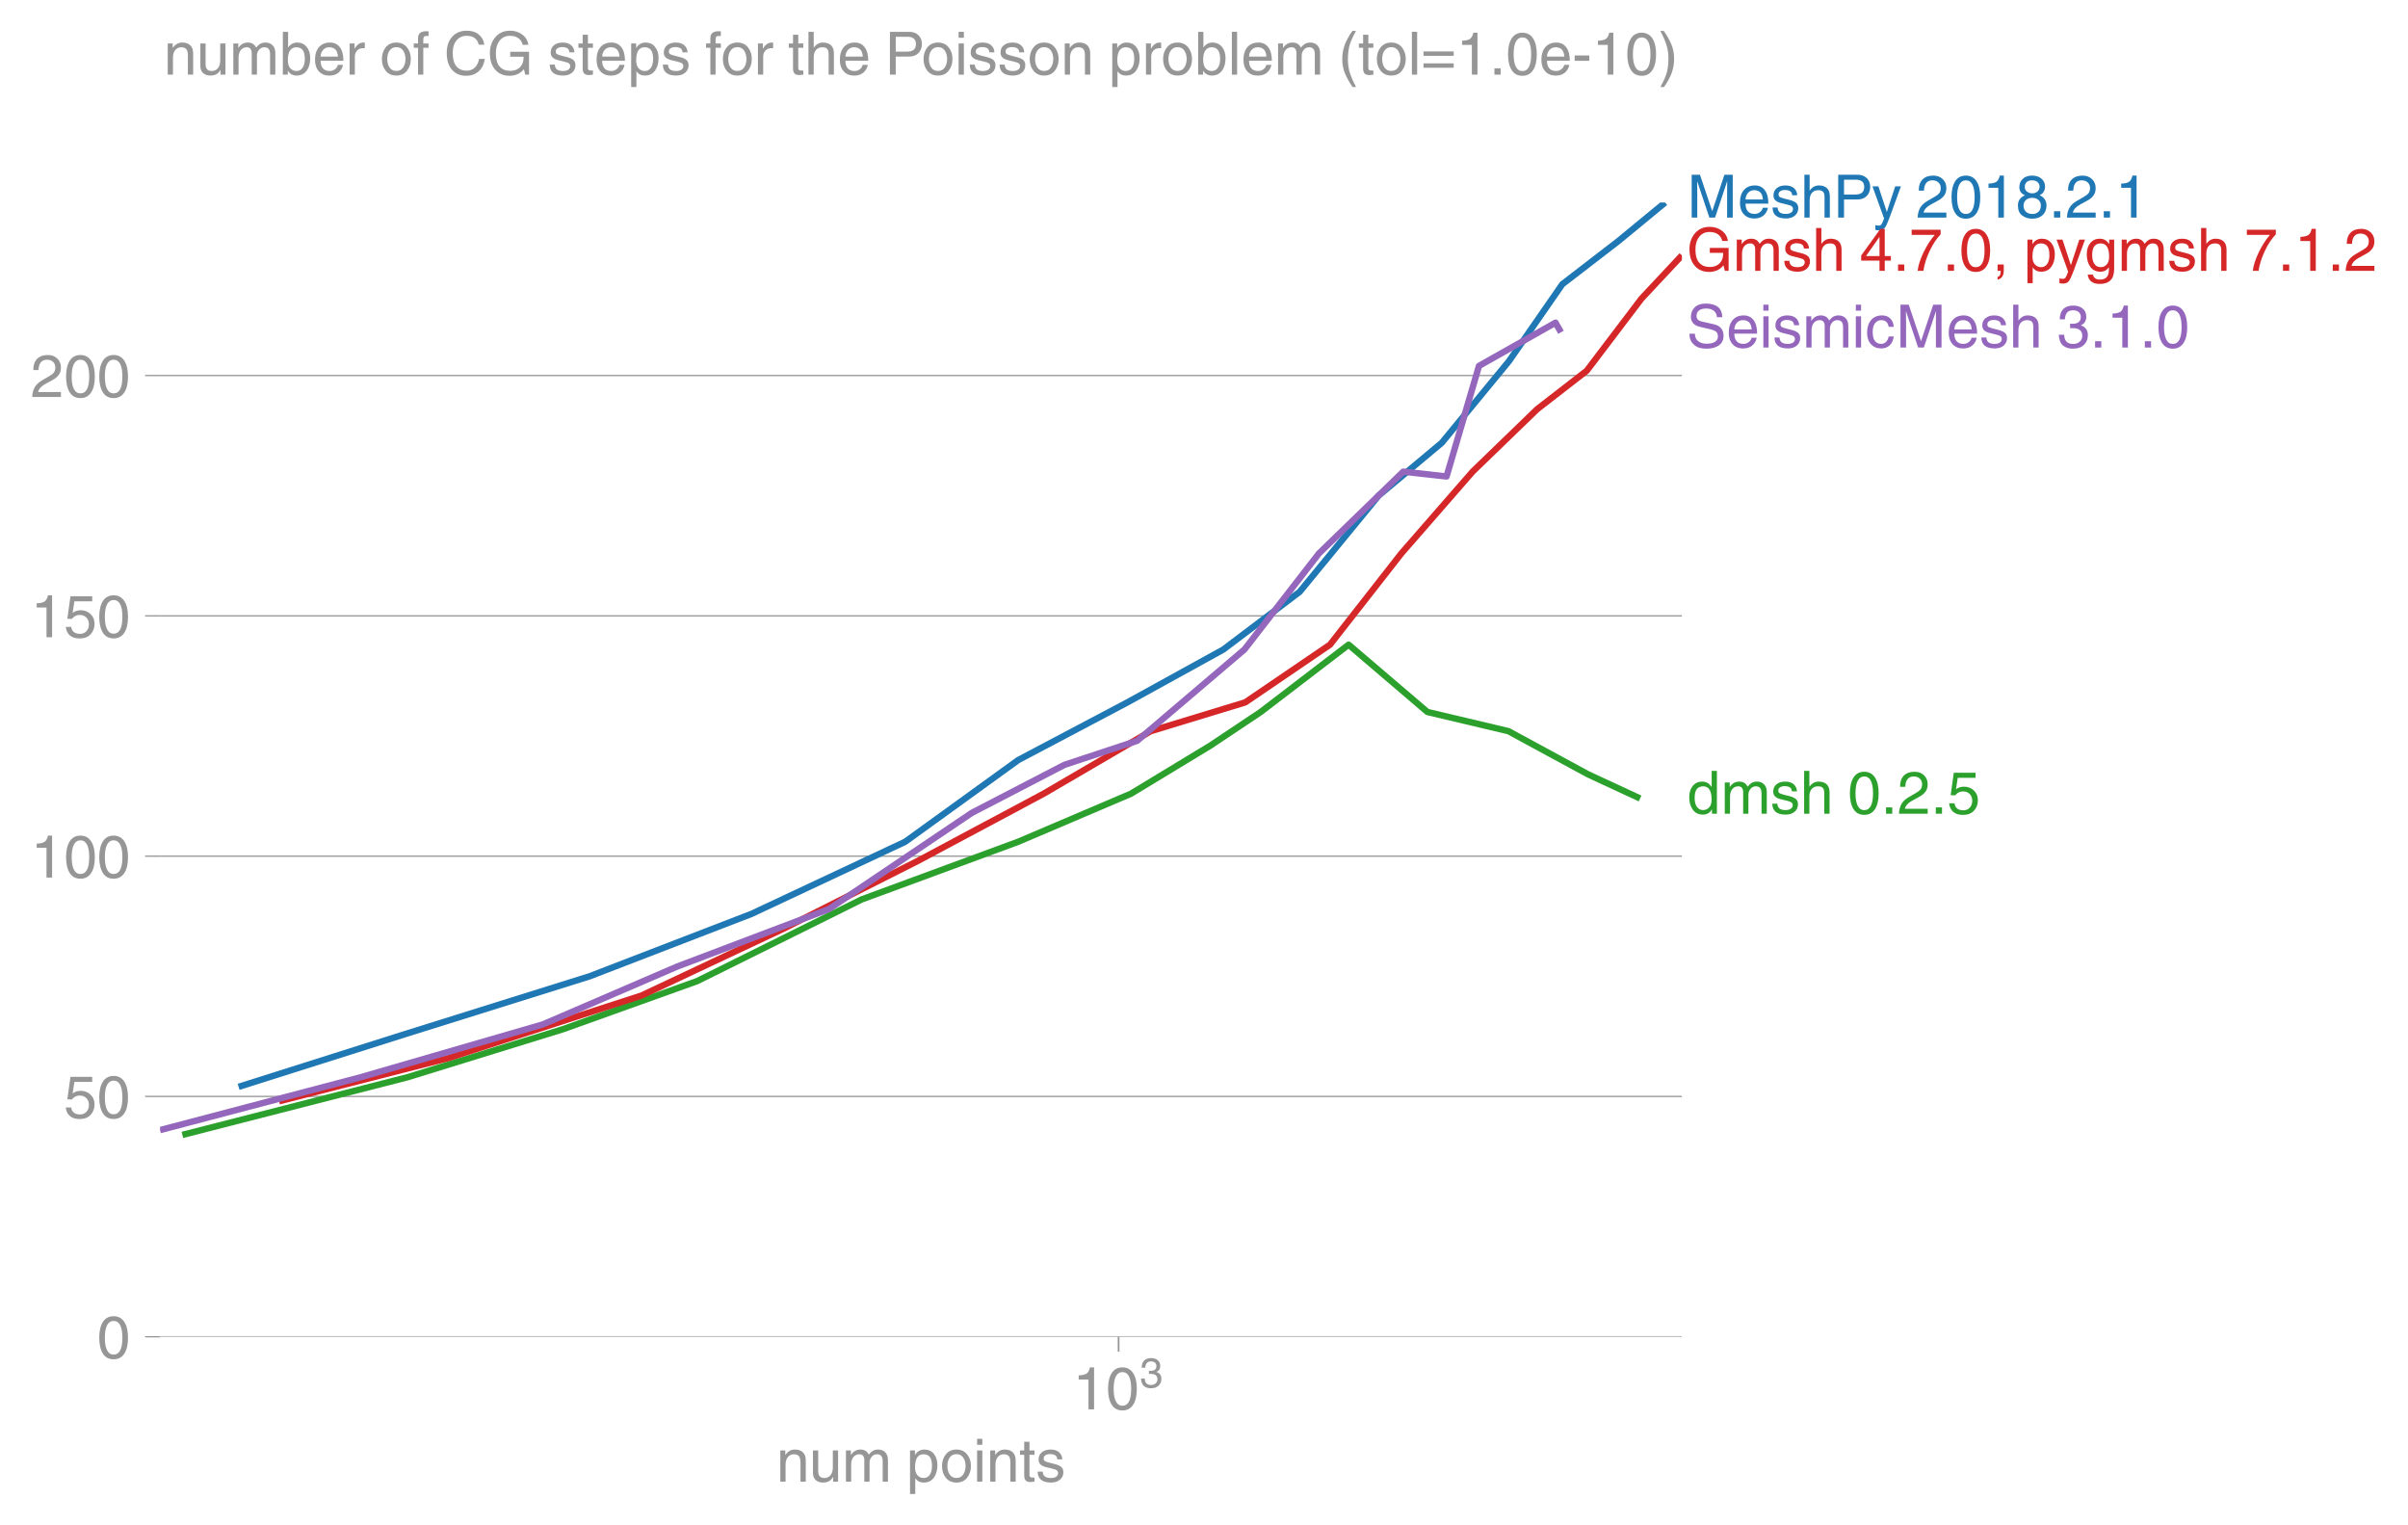
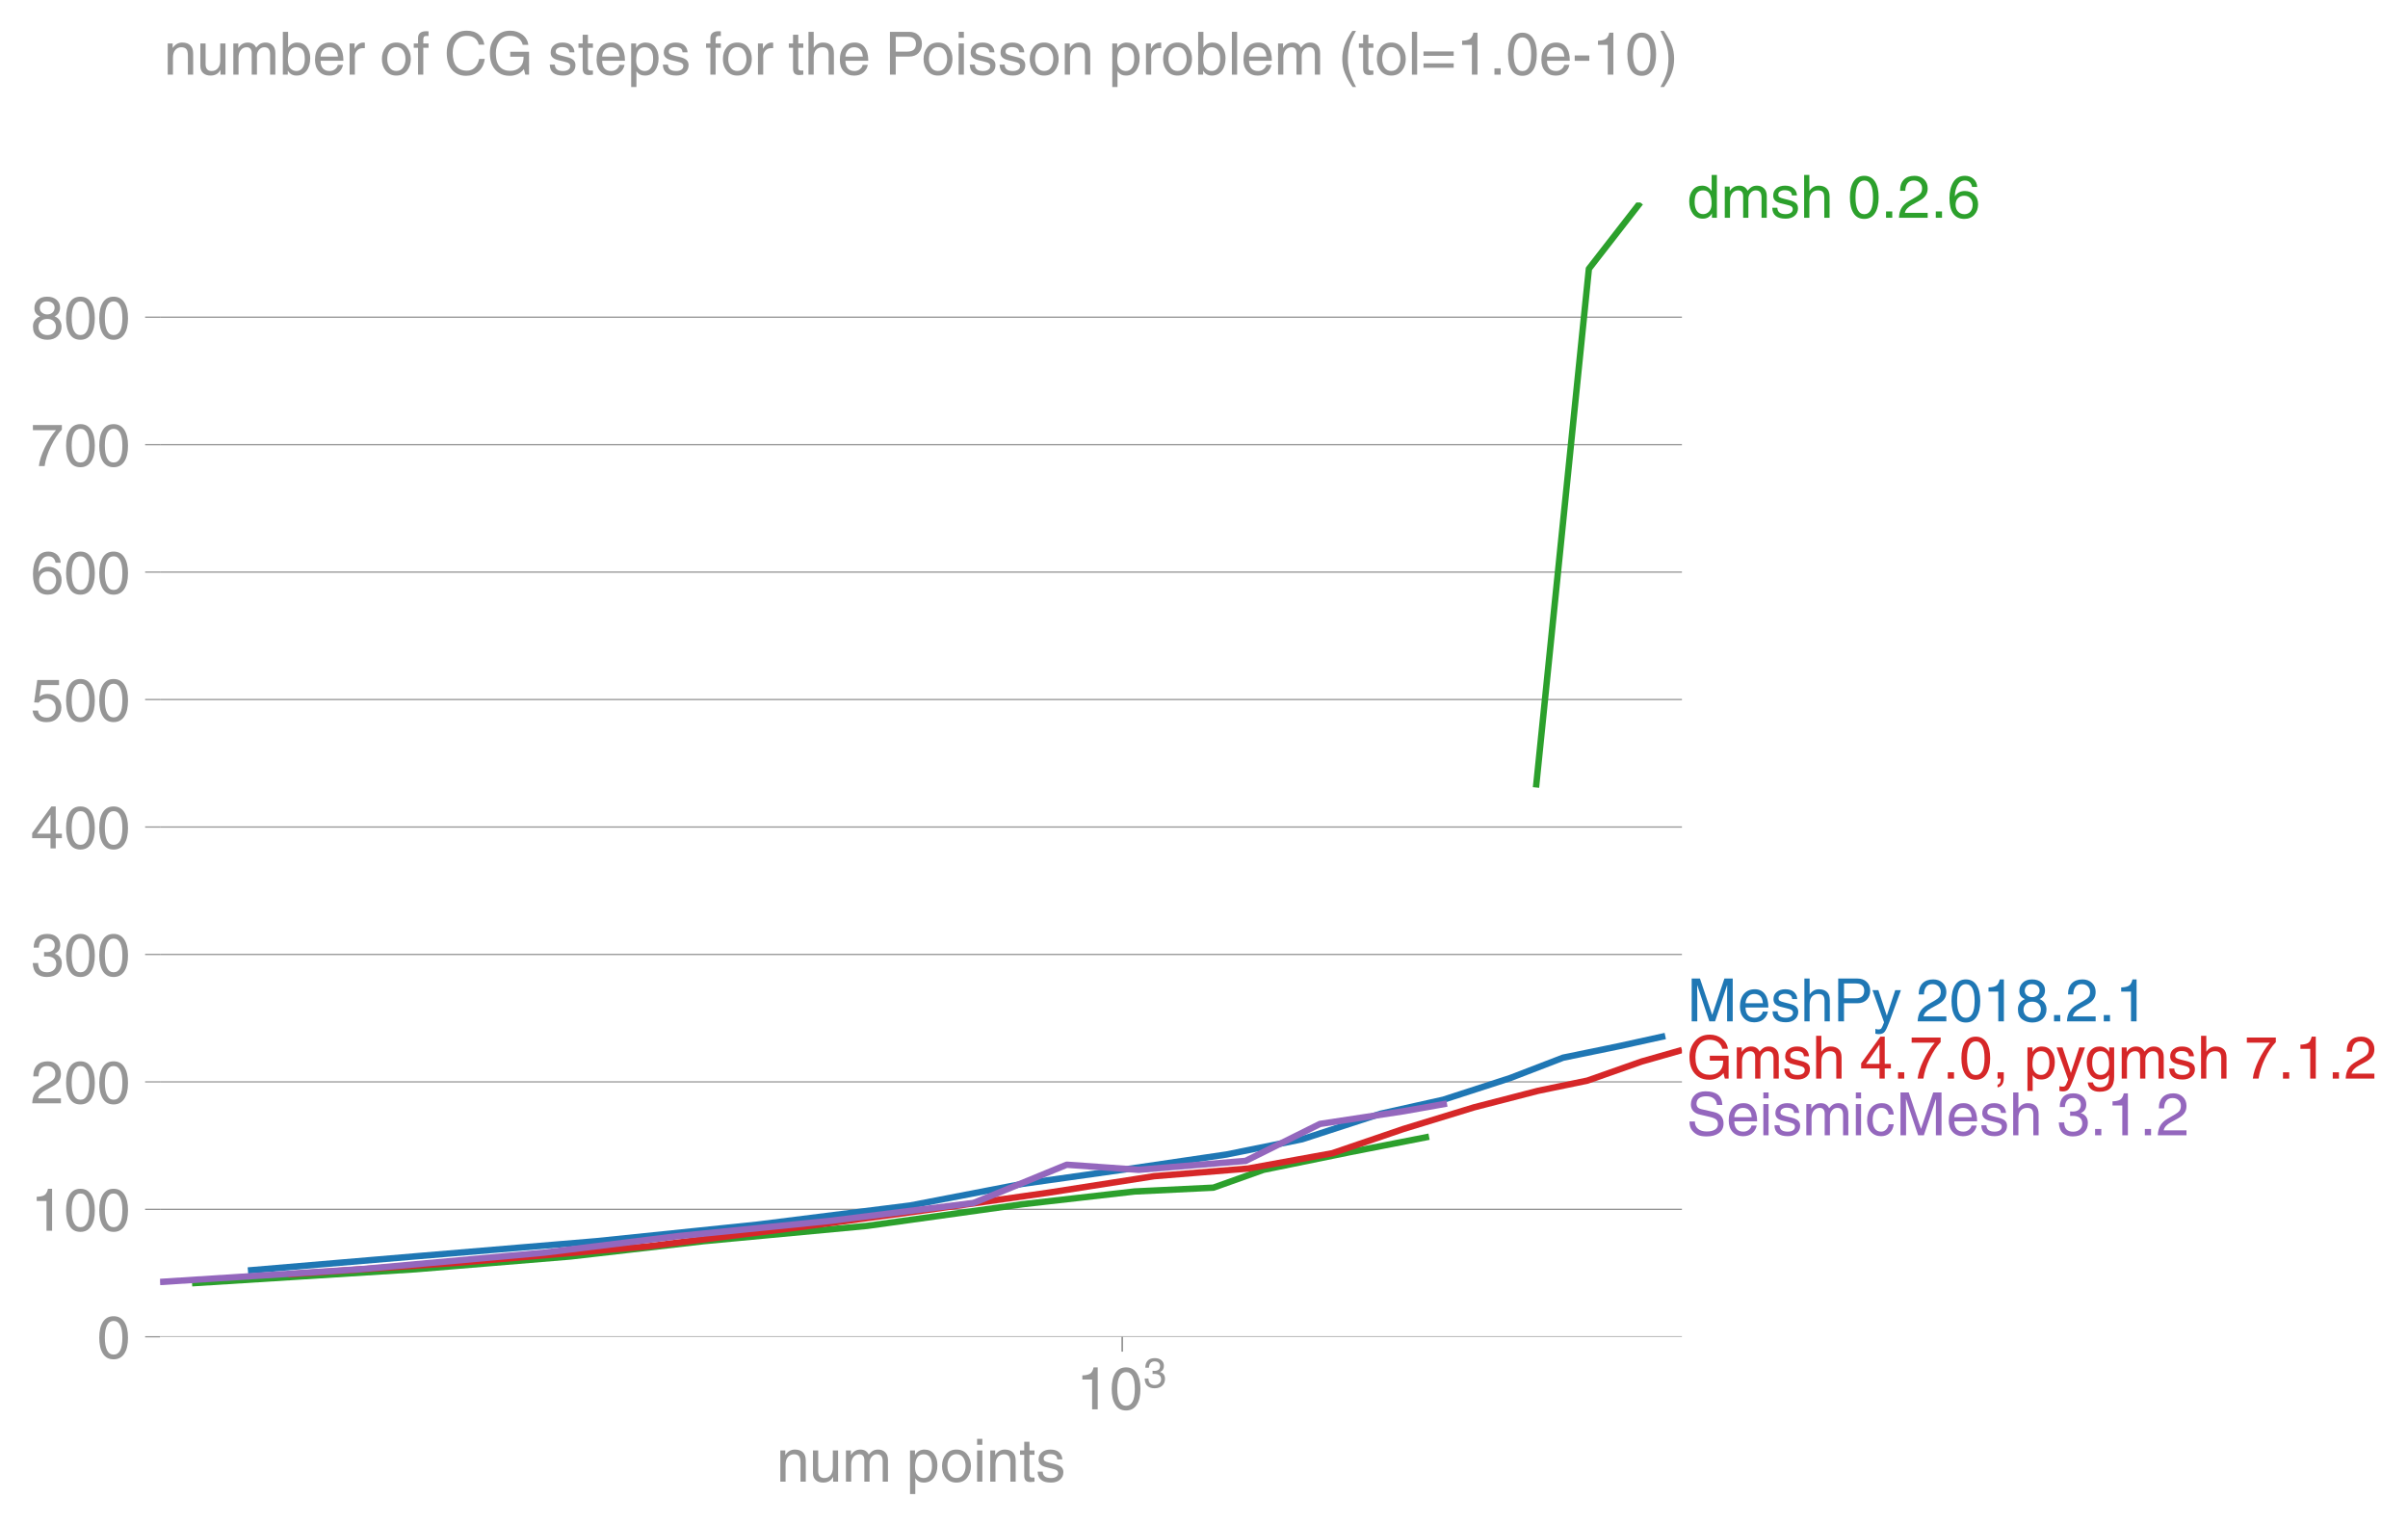
- <svg xmlns="http://www.w3.org/2000/svg" xmlns:xlink="http://www.w3.org/1999/xlink" height="476.965" viewBox="0 0 565.058 357.724" width="753.411">
+ <svg xmlns="http://www.w3.org/2000/svg" xmlns:xlink="http://www.w3.org/1999/xlink" height="476.965" viewBox="0 0 565.052 357.724" width="753.402">
  <defs>
    <style>*{stroke-linecap:butt;stroke-linejoin:round}</style>
  </defs>
  <g id="figure_1">
-     <path d="M0 357.724h565.058V0H0z" fill="none" id="patch_1" />
+     <path d="M0 357.724h565.052V0H0z" fill="none" id="patch_1" />
    <g id="axes_1">
      <path d="M37.556 313.628h357.12V47.516H37.556z" fill="none" id="patch_2" />
      <g id="matplotlib.axis_1">
        <g id="xtick_1">
          <g id="line2d_1">
            <defs>
-               <path d="M0 0v3.5" id="mf21ef704ec" stroke="#969696" stroke-width=".4" />
-             </defs>
-             <use x="262.489" xlink:href="#mf21ef704ec" y="313.628" fill="#969696" stroke="#969696" stroke-width=".4" />
-           </g>
-           <g transform="matrix(.14 0 0 -.14 251.71 330.678)" fill="#969696" id="text_1">
+               <path d="M0 0v3.5" id="m9b90fd08f3" stroke="#969696" stroke-width=".4" />
+             </defs>
+             <use x="263.341" xlink:href="#m9b90fd08f3" y="313.628" fill="#969696" stroke="#969696" stroke-width=".4" />
+           </g>
+           <g transform="matrix(.14 0 0 -.14 252.561 330.678)" fill="#969696" id="text_1">
            <defs>
              <path d="M35.89 0h-9.374v49.906H10.109v6.985q8.594.28 12.782 2.75Q27.094 62.109 29 70.313h6.89z" id="HelveticaWorld-Regular-49" />
              <path d="M42.484 34.188q0 14.109-3.734 21.156-3.734 7.062-10.969 7.062-7.078 0-10.89-7.062-3.797-7.047-3.797-21.157 0-13.671 3.75-20.937Q20.609 6 27.78 6q7.235 0 10.969 7 3.734 7.016 3.734 21.188zm9.422 0q0-17.297-6.25-26.704-6.25-9.39-17.875-9.39-12.062 0-18.062 9.734-6 9.75-6 26.36 0 17.03 6.14 26.578 6.157 9.547 17.922 9.547 11.625 0 17.875-9.5t6.25-26.626z" id="HelveticaWorld-Regular-48" />
              <path d="M22.406 39.984q2.203-.187 4.594-.187 6.203 0 9.781 2.86 3.594 2.859 3.594 8.656 0 4.687-3.344 7.89-3.343 3.203-9.64 3.203-6.985 0-10.235-4.11-3.234-4.093-3.437-10.983h-8.64q0 10.984 5.765 16.984 5.765 6.016 16.937 6.016 9.922 0 15.828-5.11 5.907-5.094 5.907-13.39 0-10.704-9.032-14.5v-.204q11.72-4 11.72-16.406 0-9.906-6.595-16.265-6.593-6.344-18.703-6.344-9.906 0-16.312 5.203Q4.204 8.5 3.422 21.484H12.5q.203-8.109 4-11.797Q20.313 6 27.484 6q6.938 0 11.141 3.86 4.203 3.859 4.203 9.718 0 6.406-4.016 9.672-4 3.266-12.39 3.266-2 0-4.016-.094z" id="HelveticaWorld-Regular-51" />
            </defs>
            <use transform="translate(0 .173)" xlink:href="#HelveticaWorld-Regular-49" />
            <use transform="translate(55.615 .173)" xlink:href="#HelveticaWorld-Regular-48" />
            <use transform="matrix(.7 0 0 .7 112.146 36.781)" xlink:href="#HelveticaWorld-Regular-51" />
          </g>
        </g>
        <g transform="matrix(.14 0 0 -.14 182.189 347.625)" fill="#969696" id="text_2">
          <defs>
            <path d="M49.219 0h-8.844v32.172q0 7.422-2.594 10.578-2.578 3.156-8.578 3.156-5.906 0-9.875-4.5-3.953-4.484-3.953-12.89V0H6.594v52.297h8.297v-7.375h.203q6.203 8.89 15.812 8.89 8.89 0 13.594-4.718 4.719-4.703 4.719-13.5z" id="HelveticaWorld-Regular-110" />
            <path d="M6.11 52.297h8.78V17.578q0-5.765 2.61-8.625Q20.125 6.11 25 6.11q6.781 0 10.594 4.797 3.812 4.813 3.812 12.578v28.813h8.782V0H39.89v7.625l-.188.188q-4.984-9.329-16.61-9.329-7.515 0-12.25 4.094Q6.11 6.688 6.11 14.703z" id="HelveticaWorld-Regular-117" />
            <path d="M6.594 52.297h8.297v-7.375h.203q5.906 8.89 15.812 8.89 9.813 0 13.922-8.5 3.75 4.594 7.266 6.547 3.515 1.953 8.703 1.953 6.781 0 11.484-4.453Q77 44.922 77 36.187V0h-8.781v33.797q0 6.094-2.297 9.094-2.297 3.015-7.422 3.015-5.172 0-8.75-4.203-3.563-4.203-3.563-9.812V0h-8.78v36.188q0 4.53-2.11 7.124-2.094 2.594-6.094 2.594-6.297 0-10.062-4.687-3.766-4.688-3.766-12.703V0H6.594z" id="HelveticaWorld-Regular-109" />
            <path d="M14.984 23.688q0-8.407 4.094-13 4.11-4.579 10.219-4.579 6.687 0 10.39 5.438 3.72 5.453 3.72 14.765 0 10.22-3.563 14.907-3.563 4.687-10.735 4.687-6.984 0-10.562-5.5-3.563-5.5-3.563-16.718zm-8.39 28.609h8.297v-7.375h.203q5.61 8.89 15.625 8.89 10.11 0 15.937-7.359 5.828-7.344 5.828-18.766 0-12.796-5.953-21Q40.578-1.515 29.5-1.515q-9.094 0-13.922 7.032h-.203v-26.22H6.594z" id="HelveticaWorld-Regular-112" />
            <path d="M12.703 26.219q0-8.735 3.953-14.375 3.953-5.64 11.219-5.64 7.531 0 11.438 5.905 3.906 5.907 3.906 14.11 0 8.297-3.907 14.078-3.906 5.797-11.437 5.797-6.969 0-11.078-5.453-4.094-5.438-4.094-14.422zm-8.984 0q0 11.672 6.484 19.625 6.5 7.968 17.672 7.968 11.438 0 17.875-8.062 6.453-8.047 6.453-19.531 0-11.516-6.406-19.625-6.39-8.11-17.922-8.11-11.078 0-17.625 7.86-6.531 7.86-6.531 19.875z" id="HelveticaWorld-Regular-111" />
            <path d="M6.594 61.813v9.968h8.781v-9.969zM15.375 0H6.594v52.297h8.781z" id="HelveticaWorld-Regular-105" />
            <path d="M17.188 45.016V10.984q0-2 1.093-3.046 1.11-1.047 3.938-1.047h3.375V0Q20.797-.688 19-.688q-5.516 0-8.063 2.641-2.53 2.64-2.53 8.547v34.516H1.311v7.28h7.094v14.595h8.781V52.297h8.407v-7.281z" id="HelveticaWorld-Regular-116" />
            <path d="M36.078 37.406q-.187 4.688-3.344 6.735-3.14 2.047-9.047 2.047-4.296 0-7.359-1.907-3.047-1.89-3.047-5.468 0-2.829 1.797-4.172 1.813-1.344 7.828-2.86l8.688-2.187q7.906-2 11.297-5.11 3.406-3.093 3.406-8.656 0-7.719-5.64-12.531-5.641-4.813-15.063-4.813-11 0-16.64 4.563-5.626 4.578-5.735 13.75h8.5q.203-5.422 3.594-8.063 3.39-2.625 10.171-2.625 5.516 0 8.766 2.188 3.25 2.203 3.25 6.11 0 2.78-2.11 4.437-2.093 1.672-8.296 3.078l-10.203 2.5q-6.203 1.562-9.157 4.656-2.953 3.094-2.953 8.031 0 7.72 5.516 12.203 5.531 4.5 14.406 4.5 9.485 0 14.531-4.624 5.047-4.61 5.344-11.782z" id="HelveticaWorld-Regular-115" />
          </defs>
          <use xlink:href="#HelveticaWorld-Regular-110" />
          <use x="55.176" xlink:href="#HelveticaWorld-Regular-117" />
          <use x="109.961" xlink:href="#HelveticaWorld-Regular-109" />
          <use x="192.969" xlink:href="#HelveticaWorld-Regular-32" />
          <use x="217.383" xlink:href="#HelveticaWorld-Regular-112" />
          <use x="273.877" xlink:href="#HelveticaWorld-Regular-111" />
          <use x="329.785" xlink:href="#HelveticaWorld-Regular-105" />
          <use x="351.807" xlink:href="#HelveticaWorld-Regular-110" />
          <use x="406.982" xlink:href="#HelveticaWorld-Regular-116" />
          <use x="434.668" xlink:href="#HelveticaWorld-Regular-115" />
        </g>
      </g>
      <g id="matplotlib.axis_2">
        <g id="ytick_1">
-           <path clip-path="url(#p6d57b46ea1)" d="M37.556 313.628h357.12" fill="none" stroke="#969696" stroke-linecap="square" stroke-width=".3" id="line2d_2" />
+           <path clip-path="url(#pcc48e27274)" d="M37.556 313.628h357.12" fill="none" stroke="#969696" stroke-linecap="square" stroke-width=".3" id="line2d_2" />
          <g id="line2d_3">
            <defs>
-               <path d="M0 0h-3.5" id="m8ef6a58c99" stroke="#969696" stroke-width=".3" />
-             </defs>
-             <use x="37.556" xlink:href="#m8ef6a58c99" y="313.628" fill="#969696" stroke="#969696" stroke-width=".3" />
+               <path d="M0 0h-3.5" id="m7f6ed383f3" stroke="#969696" stroke-width=".3" />
+             </defs>
+             <use x="37.556" xlink:href="#m7f6ed383f3" y="313.628" fill="#969696" stroke="#969696" stroke-width=".3" />
          </g>
          <use xlink:href="#HelveticaWorld-Regular-48" transform="matrix(.14 0 0 -.14 22.77 318.653)" fill="#969696" id="text_3" />
        </g>
        <g id="ytick_2">
-           <path clip-path="url(#p6d57b46ea1)" d="M37.556 257.249h357.12" fill="none" stroke="#969696" stroke-linecap="square" stroke-width=".3" id="line2d_4" />
-           <use x="37.556" xlink:href="#m8ef6a58c99" y="257.249" fill="#969696" stroke="#969696" stroke-width=".3" id="line2d_5" />
-           <g transform="matrix(.14 0 0 -.14 14.985 262.273)" fill="#969696" id="text_4">
+           <path clip-path="url(#pcc48e27274)" d="M37.556 283.728h357.12" fill="none" stroke="#969696" stroke-linecap="square" stroke-width=".3" id="line2d_4" />
+           <use x="37.556" xlink:href="#m7f6ed383f3" y="283.728" fill="#969696" stroke="#969696" stroke-width=".3" id="line2d_5" />
+           <g transform="matrix(.14 0 0 -.14 7.2 288.753)" fill="#969696" id="text_4">
+             <use xlink:href="#HelveticaWorld-Regular-49" />
+             <use x="55.615" xlink:href="#HelveticaWorld-Regular-48" />
+             <use x="111.23" xlink:href="#HelveticaWorld-Regular-48" />
+           </g>
+         </g>
+         <g id="ytick_3">
+           <path clip-path="url(#pcc48e27274)" d="M37.556 253.828h357.12" fill="none" stroke="#969696" stroke-linecap="square" stroke-width=".3" id="line2d_6" />
+           <use x="37.556" xlink:href="#m7f6ed383f3" y="253.828" fill="#969696" stroke="#969696" stroke-width=".3" id="line2d_7" />
+           <g transform="matrix(.14 0 0 -.14 7.2 258.852)" fill="#969696" id="text_5">
+             <defs>
+               <path d="M4.39 45.125q0 12.39 6.391 18.781 6.406 6.407 17.938 6.407 9.656 0 15.812-5.86 6.157-5.86 6.157-15.14 0-7.22-3.547-12.188-3.532-4.953-10.422-8.703l-12.11-6.64Q13.922 15.921 12.5 8.296h38.188V0H2.593q.39 9.906 4.297 16.5 3.906 6.594 12.203 11.375l12.593 7.328q5.032 2.89 7.329 5.984 2.297 3.094 2.297 8.516 0 5.375-3.766 9.031-3.75 3.672-10.156 3.672-7.078 0-10.594-4.672-3.516-4.656-3.61-12.609z" id="HelveticaWorld-Regular-50" />
+             </defs>
+             <use xlink:href="#HelveticaWorld-Regular-50" />
+             <use x="55.615" xlink:href="#HelveticaWorld-Regular-48" />
+             <use x="111.23" xlink:href="#HelveticaWorld-Regular-48" />
+           </g>
+         </g>
+         <g id="ytick_4">
+           <path clip-path="url(#pcc48e27274)" d="M37.556 223.928h357.12" fill="none" stroke="#969696" stroke-linecap="square" stroke-width=".3" id="line2d_8" />
+           <use x="37.556" xlink:href="#m7f6ed383f3" y="223.928" fill="#969696" stroke="#969696" stroke-width=".3" id="line2d_9" />
+           <g transform="matrix(.14 0 0 -.14 7.2 228.952)" fill="#969696" id="text_6">
+             <use xlink:href="#HelveticaWorld-Regular-51" />
+             <use x="55.615" xlink:href="#HelveticaWorld-Regular-48" />
+             <use x="111.23" xlink:href="#HelveticaWorld-Regular-48" />
+           </g>
+         </g>
+         <g id="ytick_5">
+           <path clip-path="url(#pcc48e27274)" d="M37.556 194.027h357.12" fill="none" stroke="#969696" stroke-linecap="square" stroke-width=".3" id="line2d_10" />
+           <use x="37.556" xlink:href="#m7f6ed383f3" y="194.027" fill="#969696" stroke="#969696" stroke-width=".3" id="line2d_11" />
+           <g transform="matrix(.14 0 0 -.14 7.2 199.052)" fill="#969696" id="text_7">
+             <defs>
+               <path d="M10.594 24.703h22.61v31.89h-.188zM42 17.093V0h-8.797v17.094H2.484v8.593L34.72 70.314H42v-45.61h10.297v-7.61z" id="HelveticaWorld-Regular-52" />
+             </defs>
+             <use xlink:href="#HelveticaWorld-Regular-52" />
+             <use x="55.615" xlink:href="#HelveticaWorld-Regular-48" />
+             <use x="111.23" xlink:href="#HelveticaWorld-Regular-48" />
+           </g>
+         </g>
+         <g id="ytick_6">
+           <path clip-path="url(#pcc48e27274)" d="M37.556 164.127h357.12" fill="none" stroke="#969696" stroke-linecap="square" stroke-width=".3" id="line2d_12" />
+           <use x="37.556" xlink:href="#m7f6ed383f3" y="164.127" fill="#969696" stroke="#969696" stroke-width=".3" id="line2d_13" />
+           <g transform="matrix(.14 0 0 -.14 7.2 169.152)" fill="#969696" id="text_8">
            <defs>
              <path d="M14.703 40.922q5.813 4.39 13.625 4.39 9.469 0 16.281-6.296 6.813-6.297 6.813-16.22 0-10.78-6.578-17.796-6.563-7-18.422-7-10.313 0-16.266 5.047Q4.203 8.109 3.22 17.39h9.094q.671-5.672 4.437-8.672 3.766-3 10.453-3 6.485 0 10.64 4.484Q42 14.703 42 21.688q0 7.125-4.36 11.421-4.343 4.297-11.218 4.297-7.813 0-13.047-6.687l-7.563.39 5.266 37.594h36.438v-8.5H17.672z" id="HelveticaWorld-Regular-53" />
            </defs>
            <use xlink:href="#HelveticaWorld-Regular-53" />
            <use x="55.615" xlink:href="#HelveticaWorld-Regular-48" />
-           </g>
-         </g>
-         <g id="ytick_3">
-           <path clip-path="url(#p6d57b46ea1)" d="M37.556 200.869h357.12" fill="none" stroke="#969696" stroke-linecap="square" stroke-width=".3" id="line2d_6" />
-           <use x="37.556" xlink:href="#m8ef6a58c99" y="200.869" fill="#969696" stroke="#969696" stroke-width=".3" id="line2d_7" />
-           <g transform="matrix(.14 0 0 -.14 7.2 205.894)" fill="#969696" id="text_5">
-             <use xlink:href="#HelveticaWorld-Regular-49" />
-             <use x="55.615" xlink:href="#HelveticaWorld-Regular-48" />
-             <use x="111.23" xlink:href="#HelveticaWorld-Regular-48" />
-           </g>
-         </g>
-         <g id="ytick_4">
-           <path clip-path="url(#p6d57b46ea1)" d="M37.556 144.49h357.12" fill="none" stroke="#969696" stroke-linecap="square" stroke-width=".3" id="line2d_8" />
-           <use x="37.556" xlink:href="#m8ef6a58c99" y="144.489" fill="#969696" stroke="#969696" stroke-width=".3" id="line2d_9" />
-           <g transform="matrix(.14 0 0 -.14 7.2 149.514)" fill="#969696" id="text_6">
-             <use xlink:href="#HelveticaWorld-Regular-49" />
-             <use x="55.615" xlink:href="#HelveticaWorld-Regular-53" />
-             <use x="111.23" xlink:href="#HelveticaWorld-Regular-48" />
-           </g>
-         </g>
-         <g id="ytick_5">
-           <path clip-path="url(#p6d57b46ea1)" d="M37.556 88.11h357.12" fill="none" stroke="#969696" stroke-linecap="square" stroke-width=".3" id="line2d_10" />
-           <use x="37.556" xlink:href="#m8ef6a58c99" y="88.11" fill="#969696" stroke="#969696" stroke-width=".3" id="line2d_11" />
-           <g transform="matrix(.14 0 0 -.14 7.2 93.134)" fill="#969696" id="text_7">
-             <defs>
-               <path d="M4.39 45.125q0 12.39 6.391 18.781 6.406 6.407 17.938 6.407 9.656 0 15.812-5.86 6.157-5.86 6.157-15.14 0-7.22-3.547-12.188-3.532-4.953-10.422-8.703l-12.11-6.64Q13.922 15.921 12.5 8.296h38.188V0H2.593q.39 9.906 4.297 16.5 3.906 6.594 12.203 11.375l12.593 7.328q5.032 2.89 7.329 5.984 2.297 3.094 2.297 8.516 0 5.375-3.766 9.031-3.75 3.672-10.156 3.672-7.078 0-10.594-4.672-3.516-4.656-3.61-12.609z" id="HelveticaWorld-Regular-50" />
-             </defs>
-             <use xlink:href="#HelveticaWorld-Regular-50" />
-             <use x="55.615" xlink:href="#HelveticaWorld-Regular-48" />
-             <use x="111.23" xlink:href="#HelveticaWorld-Regular-48" />
-           </g>
-         </g>
-       </g>
-       <path clip-path="url(#p6d57b46ea1)" d="M42.798 266.27l52.835-13.532 36.5-11.276 31.463-11.276 38.62-19.169 36.73-13.53 26.464-11.277 18.607-11.276 11.823-7.893 20.625-15.786 18.484 15.786 19.034 4.51 6.227 3.383 12.49 6.766 12.163 5.638" fill="none" stroke="#2ca02c" stroke-linecap="square" stroke-width="1.5" id="line2d_12" />
-       <path clip-path="url(#p6d57b46ea1)" d="M55.993 254.993l39.161-12.403 43.207-13.531L176.38 214.4l36.049-16.914 26.517-19.169 25.62-13.531 22.514-12.404 17.9-13.53 18.51-22.553 14.832-12.403 15.778-19.17 12.513-18.04 13.177-10.149 10.95-9.02" fill="none" stroke="#1f77b4" stroke-linecap="square" stroke-width="1.5" id="line2d_13" />
-       <path clip-path="url(#p6d57b46ea1)" d="M65.496 258.376l39.774-10.148 45.29-14.659 33.505-15.786 31.288-15.786 29.56-15.787 25.1-14.658 22.204-6.766 19.88-13.531 16.754-21.424 16.706-19.17 15.153-14.658 11.637-9.021 12.835-16.914 9.494-10.148" fill="none" stroke="#d62728" stroke-linecap="square" stroke-width="1.5" id="line2d_14" />
-       <path clip-path="url(#p6d57b46ea1)" d="M37.556 265.142l47.1-12.404 42.774-12.403 31.402-13.531 35.716-13.532 33.492-22.551 21.746-11.276 17.059-5.638 25.178-21.425 17.495-22.551 19.764-19.17 10.166 1.128 7.606-25.935 17.963-10.148 1.279 2.255" fill="none" stroke="#9467bd" stroke-linecap="square" stroke-width="1.5" id="line2d_15" />
-       <g transform="matrix(.14 0 0 -.14 395.834 190.913)" fill="#2ca02c" id="text_8">
+             <use x="111.23" xlink:href="#HelveticaWorld-Regular-48" />
+           </g>
+         </g>
+         <g id="ytick_7">
+           <path clip-path="url(#pcc48e27274)" d="M37.556 134.227h357.12" fill="none" stroke="#969696" stroke-linecap="square" stroke-width=".3" id="line2d_14" />
+           <use x="37.556" xlink:href="#m7f6ed383f3" y="134.227" fill="#969696" stroke="#969696" stroke-width=".3" id="line2d_15" />
+           <g transform="matrix(.14 0 0 -.14 7.2 139.252)" fill="#969696" id="text_9">
+             <defs>
+               <path d="M14.11 21.578q0-6.875 4.093-11.234Q22.313 6 28.906 6q6.297 0 10.032 4.438 3.734 4.453 3.734 11.687 0 6.297-3.688 10.547-3.687 4.25-10.468 4.25-6.594 0-10.5-4.156-3.907-4.157-3.907-11.188zM41.702 51.61q-.984 5.375-3.984 8.078-3 2.72-8.125 2.72-8.11 0-12.36-7.923-4.25-7.906-4.343-18.109l.203-.188q5.61 8.641 16.687 8.641 8.844 0 15.438-5.86 6.593-5.859 6.593-16.452 0-10.5-6.25-17.47-6.25-6.952-16.843-6.952-12.219 0-18.563 8.687-6.344 8.703-6.344 25.938 0 16.593 6.485 27.093 6.5 10.5 19.484 10.5 8.407 0 14.219-5.015 5.813-5 6.297-13.688z" id="HelveticaWorld-Regular-54" />
+             </defs>
+             <use xlink:href="#HelveticaWorld-Regular-54" />
+             <use x="55.615" xlink:href="#HelveticaWorld-Regular-48" />
+             <use x="111.23" xlink:href="#HelveticaWorld-Regular-48" />
+           </g>
+         </g>
+         <g id="ytick_8">
+           <path clip-path="url(#pcc48e27274)" d="M37.556 104.327h357.12" fill="none" stroke="#969696" stroke-linecap="square" stroke-width=".3" id="line2d_16" />
+           <use x="37.556" xlink:href="#m7f6ed383f3" y="104.327" fill="#969696" stroke="#969696" stroke-width=".3" id="line2d_17" />
+           <g transform="matrix(.14 0 0 -.14 7.2 109.351)" fill="#969696" id="text_10">
+             <defs>
+               <path d="M3.719 68.797h48.578v-7.719Q42.28 50.875 33.984 33.484 25.687 16.11 23.391 0h-9.672q1.469 13.281 9.719 30.531 8.25 17.266 18.953 29.672H3.719z" id="HelveticaWorld-Regular-55" />
+             </defs>
+             <use xlink:href="#HelveticaWorld-Regular-55" />
+             <use x="55.615" xlink:href="#HelveticaWorld-Regular-48" />
+             <use x="111.23" xlink:href="#HelveticaWorld-Regular-48" />
+           </g>
+         </g>
+         <g id="ytick_9">
+           <path clip-path="url(#pcc48e27274)" d="M37.556 74.426h357.12" fill="none" stroke="#969696" stroke-linecap="square" stroke-width=".3" id="line2d_18" />
+           <use x="37.556" xlink:href="#m7f6ed383f3" y="74.426" fill="#969696" stroke="#969696" stroke-width=".3" id="line2d_19" />
+           <g transform="matrix(.14 0 0 -.14 7.2 79.451)" fill="#969696" id="text_11">
+             <defs>
+               <path d="M27.594 40.578q5.422 0 8.953 3.094 3.547 3.11 3.547 8.234 0 4.594-3.407 7.547-3.39 2.953-9.687 2.953-5.61 0-8.672-3.11-3.047-3.093-3.047-7.874 0-5.125 3.813-7.984 3.812-2.86 8.5-2.86zm.093-7.562q-6.78 0-10.64-3.766-3.86-3.766-3.86-9.234 0-6.297 3.907-10.157Q21 6 28.219 6q6.406 0 10.234 3.86 3.828 3.859 3.828 10.265 0 5.469-3.828 9.172-3.828 3.719-10.766 3.719zM49.22 52.203q0-10.594-9.032-14.797 6.204-2.781 8.86-7.36 2.656-4.562 2.656-9.733 0-10.016-6.453-16.125-6.438-6.094-17.375-6.094-9.563 0-16.813 5.25-7.25 5.25-7.25 17.062 0 11.922 11.907 16.907-9.516 3.796-9.516 13.671 0 8.297 5.64 13.813 5.641 5.516 15.641 5.516 10.016 0 15.875-5.204 5.86-5.203 5.86-12.906z" id="HelveticaWorld-Regular-56" />
+             </defs>
+             <use xlink:href="#HelveticaWorld-Regular-56" />
+             <use x="55.615" xlink:href="#HelveticaWorld-Regular-48" />
+             <use x="111.23" xlink:href="#HelveticaWorld-Regular-48" />
+           </g>
+         </g>
+       </g>
+       <path clip-path="url(#pcc48e27274)" d="M45.065 301.07l52.495-3.289 36.265-2.99 31.26-3.588 38.371-3.588 36.493-5.083 26.294-2.99 18.487-.897 11.747-4.186 20.492-4.186 18.365-3.588m25.098-81.927l12.41-121.694 12.085-15.548" fill="none" stroke="#2ca02c" stroke-linecap="square" stroke-width="1.5" id="line2d_20" />
+       <path clip-path="url(#pcc48e27274)" d="M58.176 298.08l38.909-3.289 42.928-3.588 37.774-3.887 35.816-4.485 26.346-5.083 25.455-3.588 22.37-3.29 17.784-3.587 18.392-5.98 14.735-3.29 15.677-5.082 12.432-4.784 13.092-2.691 10.88-2.392" fill="none" stroke="#1f77b4" stroke-linecap="square" stroke-width="1.5" id="line2d_21" />
+       <path clip-path="url(#pcc48e27274)" d="M67.618 298.977l39.517-2.69 44.997-3.888 33.29-4.186 31.086-4.186 29.37-4.186 24.939-3.887 22.06-1.794 19.752-3.588 16.647-5.681 16.598-5.083 15.055-3.887 11.562-2.392 12.752-4.485 9.433-2.691" fill="none" stroke="#d62728" stroke-linecap="square" stroke-width="1.5" id="line2d_22" />
+       <path clip-path="url(#pcc48e27274)" d="M37.556 300.771l47.006-2.99 43.116-3.887 31.533-3.887 35.774-3.588 33.48-4.186 21.847-8.97 16.883 1.196 25.104-2.093 17.434-8.671 19.685-2.99 10.123-1.794" fill="none" stroke="#9467bd" stroke-linecap="square" stroke-width="1.5" id="line2d_23" />
+       <g transform="matrix(.14 0 0 -.14 395.828 51.092)" fill="#2ca02c" id="text_12">
        <defs>
          <path d="M13.094 26.313q0-9.704 3.844-14.954 3.859-5.25 10.265-5.25 6.094 0 10.188 4.485 4.109 4.5 4.109 13.094 0 11.03-3.5 16.625-3.484 5.593-10.61 5.593-6.78 0-10.546-4.453-3.75-4.437-3.75-15.14zM50.39 0h-8.297v7.172h-.203q-4.97-8.688-15.078-8.688-10.891 0-16.86 8.297Q4 15.094 4 27.688q0 11.625 5.906 18.875 5.922 7.25 15.875 7.25 9.813 0 15.625-8.891l.203.594V71.78h8.782z" id="HelveticaWorld-Regular-100" />
          <path d="M49.219 0h-8.844v34.188q0 6.296-2.438 9-2.437 2.718-7.953 2.718-6.797 0-10.703-4.406-3.906-4.39-3.906-12.984V0H6.594v71.781h8.781V45.312h.203q6 8.5 15.328 8.5 8.594 0 13.453-4.5 4.86-4.484 4.86-13.718z" id="HelveticaWorld-Regular-104" />
          <path d="M19.094 0H8.687v10.594h10.407z" id="HelveticaWorld-Regular-46" />
        </defs>
        <use xlink:href="#HelveticaWorld-Regular-100" />
        <use x="56.982" xlink:href="#HelveticaWorld-Regular-109" />
        <use x="139.99" xlink:href="#HelveticaWorld-Regular-115" />
        <use x="189.99" xlink:href="#HelveticaWorld-Regular-104" />
        <use x="245.166" xlink:href="#HelveticaWorld-Regular-32" />
        <use x="269.58" xlink:href="#HelveticaWorld-Regular-48" />
        <use x="325.195" xlink:href="#HelveticaWorld-Regular-46" />
        <use x="352.979" xlink:href="#HelveticaWorld-Regular-50" />
        <use x="408.594" xlink:href="#HelveticaWorld-Regular-46" />
-         <use x="436.377" xlink:href="#HelveticaWorld-Regular-53" />
-       </g>
-       <g transform="matrix(.14 0 0 -.14 395.834 51.044)" fill="#1f77b4" id="text_9">
+         <use x="436.377" xlink:href="#HelveticaWorld-Regular-54" />
+       </g>
+       <g transform="matrix(.14 0 0 -.14 395.828 239.63)" fill="#1f77b4" id="text_13">
        <defs>
          <path d="M67.484 0v42.39q0 .829.094 8.126t.094 9.78h-.281L47.312 0h-9.609L17.578 60.203h-.297q0-3.61.094-10.297.11-6.687.11-7.515V0H8.108v71.781h13.86L42.39 11.078h.28l20.313 60.703h13.922V0z" id="HelveticaWorld-Regular-77" />
          <path d="M42.484 30.328q-.687 8.485-4.5 12.031-3.797 3.547-10.109 3.547-6.39 0-10.328-4.5-3.922-4.484-4.172-11.078zm8.391-13.922q-1.453-8.11-7.953-13.422-5.719-4.5-15.047-4.593-10.984.093-17.438 7.203Q4 12.704 4 24.704q0 13.78 6.64 21.437 6.641 7.672 18.47 7.672 10.593 0 16.546-7.922 5.953-7.907 5.953-22.594H13.375q0-8.203 3.813-12.703Q21 6.109 28.608 6.109q5.375 0 9.235 3.235 3.86 3.25 4.25 7.062z" id="HelveticaWorld-Regular-101" />
          <path d="M17.828 38.625H37.11q7.282 0 10.938 3.188 3.656 3.203 3.656 9.703 0 5.812-3.516 8.89-3.515 3.078-10.687 3.078H17.828zm0-38.625H8.11v71.781h32.266q9.625 0 15.484-5.594 5.86-5.593 5.86-14.578 0-9.328-5.672-15.312-5.656-5.969-15.672-5.969H17.828z" id="HelveticaWorld-Regular-80" />
          <path d="M39.016 52.297h9.562L29.891.984q-.5-1.375-.985-2.593-4.25-11.329-7.328-15.547-3.078-4.235-9.953-4.235-3.61 0-5.906.782v8.015q2.484-.89 5.468-.89 3.22 0 4.704 2.03 1.5 2.032 4.421 9.938L.875 52.297h9.922L24.812 9.719H25z" id="HelveticaWorld-Regular-121" />
-           <path d="M27.594 40.578q5.422 0 8.953 3.094 3.547 3.11 3.547 8.234 0 4.594-3.407 7.547-3.39 2.953-9.687 2.953-5.61 0-8.672-3.11-3.047-3.093-3.047-7.874 0-5.125 3.813-7.984 3.812-2.86 8.5-2.86zm.093-7.562q-6.78 0-10.64-3.766-3.86-3.766-3.86-9.234 0-6.297 3.907-10.157Q21 6 28.219 6q6.406 0 10.234 3.86 3.828 3.859 3.828 10.265 0 5.469-3.828 9.172-3.828 3.719-10.766 3.719zM49.22 52.203q0-10.594-9.032-14.797 6.204-2.781 8.86-7.36 2.656-4.562 2.656-9.733 0-10.016-6.453-16.125-6.438-6.094-17.375-6.094-9.563 0-16.813 5.25-7.25 5.25-7.25 17.062 0 11.922 11.907 16.907-9.516 3.796-9.516 13.671 0 8.297 5.64 13.813 5.641 5.516 15.641 5.516 10.016 0 15.875-5.204 5.86-5.203 5.86-12.906z" id="HelveticaWorld-Regular-56" />
        </defs>
        <use xlink:href="#HelveticaWorld-Regular-77" />
        <use x="85.01" xlink:href="#HelveticaWorld-Regular-101" />
        <use x="140.43" xlink:href="#HelveticaWorld-Regular-115" />
        <use x="190.43" xlink:href="#HelveticaWorld-Regular-104" />
        <use x="245.605" xlink:href="#HelveticaWorld-Regular-80" />
        <use x="310.254" xlink:href="#HelveticaWorld-Regular-121" />
        <use x="359.863" xlink:href="#HelveticaWorld-Regular-32" />
        <use x="384.277" xlink:href="#HelveticaWorld-Regular-50" />
        <use x="439.893" xlink:href="#HelveticaWorld-Regular-48" />
        <use x="495.508" xlink:href="#HelveticaWorld-Regular-49" />
        <use x="551.123" xlink:href="#HelveticaWorld-Regular-56" />
        <use x="606.738" xlink:href="#HelveticaWorld-Regular-46" />
        <use x="634.521" xlink:href="#HelveticaWorld-Regular-50" />
        <use x="690.137" xlink:href="#HelveticaWorld-Regular-46" />
        <use x="717.92" xlink:href="#HelveticaWorld-Regular-49" />
      </g>
-       <g transform="matrix(.14 0 0 -.14 395.834 63.537)" fill="#d62728" id="text_10">
+       <g transform="matrix(.14 0 0 -.14 395.828 253.06)" fill="#d62728" id="text_14">
        <defs>
          <path d="M38.484 38.375h31.532V0h-6.297l-2.344 9.281Q56.781 3.421 50.578.75q-6.187-2.656-12.875-2.656-10.797 0-18.047 4.703-7.25 4.719-11.265 13.015-4 8.313-4 20.72 0 15.468 9.203 26.312 9.203 10.843 24.781 10.843 11.625 0 20.313-6.5Q67.39 60.688 68.796 50h-9.375q-1.703 7.078-7.219 11.078-5.516 4.016-14.312 4.016-10.594 0-17.047-7.985-6.438-7.984-6.438-21.125 0-15.28 6.39-22.437Q27.204 6.39 38.282 6.39q7.235 0 12.235 2.859 5 2.86 7.687 7.766 2.688 4.906 2.688 13.062H38.484z" id="HelveticaWorld-Regular-71" />
-           <path d="M10.594 24.703h22.61v31.89h-.188zM42 17.093V0h-8.797v17.094H2.484v8.593L34.72 70.314H42v-45.61h10.297v-7.61z" id="HelveticaWorld-Regular-52" />
-           <path d="M3.719 68.797h48.578v-7.719Q42.28 50.875 33.984 33.484 25.687 16.11 23.391 0h-9.672q1.469 13.281 9.719 30.531 8.25 17.266 18.953 29.672H3.719z" id="HelveticaWorld-Regular-55" />
          <path d="M8.688 10.594h10.406V.78q0-7.422-3.078-11.172-3.078-3.765-7.328-4.312v4.594Q14.015-9.422 14.015 0H8.687z" id="HelveticaWorld-Regular-44" />
          <path d="M12.984 26.313q0-9.61 3.813-14.907Q20.609 6.11 27.094 6.11q6.312 0 10.312 4.579 4 4.593 4 13 0 11.03-3.5 16.625-3.484 5.593-10.61 5.593-7.171 0-10.75-4.765-3.562-4.766-3.562-14.828zM49.812 2.983q0-12.609-6.062-18.797-6.047-6.203-18.266-6.203-8.78 0-13.984 4.047Q6.297-13.922 5.516-6.39h8.796q.672-3.812 3.532-6.062 2.86-2.25 8.281-2.25 7.375 0 11.125 3.969 3.766 3.953 3.766 12.828v3.719h-.188q-4.937-7.329-13.922-7.329-11.187 0-17.093 8.25-5.907 8.25-5.907 20.953 0 11.625 5.953 18.875 5.97 7.25 15.829 7.25 9.906 0 15.625-8.89h.187v7.375h8.313z" id="HelveticaWorld-Regular-103" />
        </defs>
        <use xlink:href="#HelveticaWorld-Regular-71" />
        <use x="77.1" xlink:href="#HelveticaWorld-Regular-109" />
        <use x="160.107" xlink:href="#HelveticaWorld-Regular-115" />
        <use x="210.107" xlink:href="#HelveticaWorld-Regular-104" />
        <use x="265.283" xlink:href="#HelveticaWorld-Regular-32" />
        <use x="289.697" xlink:href="#HelveticaWorld-Regular-52" />
        <use x="345.313" xlink:href="#HelveticaWorld-Regular-46" />
        <use x="373.096" xlink:href="#HelveticaWorld-Regular-55" />
        <use x="428.711" xlink:href="#HelveticaWorld-Regular-46" />
        <use x="456.494" xlink:href="#HelveticaWorld-Regular-48" />
        <use x="512.109" xlink:href="#HelveticaWorld-Regular-44" />
        <use x="539.893" xlink:href="#HelveticaWorld-Regular-32" />
        <use x="564.307" xlink:href="#HelveticaWorld-Regular-112" />
        <use x="618.801" xlink:href="#HelveticaWorld-Regular-121" />
        <use x="666.41" xlink:href="#HelveticaWorld-Regular-103" />
        <use x="722.318" xlink:href="#HelveticaWorld-Regular-109" />
        <use x="805.326" xlink:href="#HelveticaWorld-Regular-115" />
        <use x="855.326" xlink:href="#HelveticaWorld-Regular-104" />
        <use x="910.502" xlink:href="#HelveticaWorld-Regular-32" />
        <use x="934.916" xlink:href="#HelveticaWorld-Regular-55" />
        <use x="990.531" xlink:href="#HelveticaWorld-Regular-46" />
        <use x="1018.314" xlink:href="#HelveticaWorld-Regular-49" />
        <use x="1073.93" xlink:href="#HelveticaWorld-Regular-46" />
        <use x="1101.713" xlink:href="#HelveticaWorld-Regular-50" />
      </g>
-       <g transform="matrix(.14 0 0 -.14 395.834 81.537)" fill="#9467bd" id="text_11">
+       <g transform="matrix(.14 0 0 -.14 395.828 266.357)" fill="#9467bd" id="text_15">
        <defs>
          <path d="M50.39 50.781q-.296 6.844-5.109 10.719-4.797 3.875-12.656 3.875-7.922 0-12.172-3.25-4.234-3.234-4.234-9.344 0-3.265 1.843-5.61 1.86-2.343 6.641-3.468l20.516-4.687q8.297-1.813 12.297-6.875 4.015-5.047 4.015-12.313 0-10.64-7.812-16.187-7.813-5.547-20.313-5.547-9.531 0-15.031 2.437-5.484 2.453-9.734 7.766-4.25 5.328-4.25 14.89h9.093q0-8 5.313-12.406 5.328-4.39 14.5-4.39 8.89 0 13.844 3.156 4.953 3.156 4.953 8.953 0 5.281-2.953 7.89Q46.188 29 37.594 31l-15.469 3.625q-7.719 1.75-11.531 6.125Q6.78 45.125 6.78 51.516q0 9.672 6.516 15.922 6.531 6.25 18.203 6.25 13.172 0 20.328-5.5 7.156-5.485 7.688-17.407z" id="HelveticaWorld-Regular-83" />
          <path d="M39.594 34.719q-1.89 11.187-12.39 11.187-6.5 0-10.454-5.203-3.953-5.203-3.953-14.484 0-10.11 3.656-15.11 3.672-5 10.64-5 4.688 0 8.11 3.438 3.422 3.437 4.39 8.953h8.5q-1.312-9.703-6.859-14.86-5.547-5.156-14.328-5.156-10.297 0-16.89 7.047-6.594 7.063-6.594 19.172 0 13.281 6.594 21.188 6.593 7.922 18.5 7.922 8.687 0 13.843-5.204 5.157-5.203 5.735-13.89z" id="HelveticaWorld-Regular-99" />
        </defs>
        <use xlink:href="#HelveticaWorld-Regular-83" />
        <use x="66.211" xlink:href="#HelveticaWorld-Regular-101" />
        <use x="121.631" xlink:href="#HelveticaWorld-Regular-105" />
        <use x="143.652" xlink:href="#HelveticaWorld-Regular-115" />
        <use x="193.652" xlink:href="#HelveticaWorld-Regular-109" />
        <use x="276.66" xlink:href="#HelveticaWorld-Regular-105" />
        <use x="298.682" xlink:href="#HelveticaWorld-Regular-99" />
        <use x="349.951" xlink:href="#HelveticaWorld-Regular-77" />
        <use x="434.961" xlink:href="#HelveticaWorld-Regular-101" />
        <use x="490.381" xlink:href="#HelveticaWorld-Regular-115" />
        <use x="540.381" xlink:href="#HelveticaWorld-Regular-104" />
        <use x="595.557" xlink:href="#HelveticaWorld-Regular-32" />
        <use x="619.971" xlink:href="#HelveticaWorld-Regular-51" />
        <use x="675.586" xlink:href="#HelveticaWorld-Regular-46" />
        <use x="703.369" xlink:href="#HelveticaWorld-Regular-49" />
        <use x="758.984" xlink:href="#HelveticaWorld-Regular-46" />
-         <use x="786.768" xlink:href="#HelveticaWorld-Regular-48" />
-       </g>
-       <g transform="matrix(.14 0 0 -.14 38.434 17.516)" fill="#969696" id="text_12">
+         <use x="786.768" xlink:href="#HelveticaWorld-Regular-50" />
+       </g>
+       <g transform="matrix(.14 0 0 -.14 38.434 17.516)" fill="#969696" id="text_16">
        <defs>
          <path d="M43.406 26.313q0 10.5-3.718 15.046-3.704 4.547-10.579 4.547-6.984-.11-10.562-5.453Q14.984 35.11 14.984 25q0-10.297 4.297-14.594Q23.578 6.11 29.297 6.11q6.5 0 10.297 5.344 3.812 5.344 3.812 14.86zM6.594 0v71.781h8.781V45.703h.203q5.61 8.11 15.14 8.11 9.766 0 15.766-7.25t6-18.876q0-13.093-6.062-21.156Q40.375-1.516 29.5-1.516q-9.578 0-14.406 8.016h-.203V0z" id="HelveticaWorld-Regular-98" />
          <path d="M15.375 0H6.594v52.297h8.297v-8.688h.203q5.703 10.203 14.687 10.203 1.422 0 2.297-.296V44.39h-3.266q-5.906 0-9.671-4.016-3.766-4-3.766-9.953z" id="HelveticaWorld-Regular-114" />
          <path d="M17.188 45.016V0H8.405v45.016H1.22v7.28h7.187v8.985q0 5.907 3.578 8.703 3.594 2.813 10.032 2.813 2.203 0 3.968-.188v-7.906q-1.562.188-3.578.188-2.922 0-4.078-1.438-1.14-1.437-1.14-4.656v-6.5h8.796v-7.281z" id="HelveticaWorld-Regular-102" />
          <path d="M58.016 50.203q-1.625 7.313-6.782 11.094-5.14 3.797-13.343 3.797-10.594 0-17.047-7.703-6.438-7.688-6.438-20.766 0-15.14 6.094-22.547 6.11-7.39 17.688-7.39 7.609 0 13.093 5.046 5.5 5.063 7.407 14.688h9.421Q66.22 12.594 57.625 5.344t-20.906-7.25q-14.703 0-23.516 10.11Q4.391 18.311 4.391 36.28q0 17.328 9.203 27.36 9.203 10.047 24.297 10.047 12.5 0 20.265-6.454 7.766-6.437 9.235-17.03z" id="HelveticaWorld-Regular-67" />
          <path d="M15.375 0H6.594v71.781h8.781z" id="HelveticaWorld-Regular-108" />
          <path d="M29.781 73.297q-8.875-15.875-11.218-25.844-2.344-9.953-2.344-21.969 0-11.859 3.187-22.125Q22.61-6.89 29.891-20.703h-5.86Q15.72-8.593 11.25 2.187 6.781 12.985 6.781 26.125q0 12.36 4.047 23.563 4.063 11.203 12.86 23.609z" id="HelveticaWorld-Regular-40" />
          <path d="M54.594 31.578H4v7.328h50.594zm0-20H4v7.328h50.594z" id="HelveticaWorld-Regular-61" />
          <path d="M28.906 23.188H4.391v8.984h24.515z" id="HelveticaWorld-Regular-45" />
          <path d="M3.516-20.703q8.796 15.922 11.14 25.86Q17 15.093 17 27.093q0 11.922-3.156 22.172T3.422 73.296h5.765q8.391-12.109 12.86-22.905 4.469-10.797 4.469-23.875 0-12.407-4.063-23.61-4.047-11.203-12.828-23.61z" id="HelveticaWorld-Regular-41" />
        </defs>
        <use xlink:href="#HelveticaWorld-Regular-110" />
        <use x="55.176" xlink:href="#HelveticaWorld-Regular-117" />
        <use x="109.961" xlink:href="#HelveticaWorld-Regular-109" />
        <use x="192.969" xlink:href="#HelveticaWorld-Regular-98" />
        <use x="249.463" xlink:href="#HelveticaWorld-Regular-101" />
        <use x="304.883" xlink:href="#HelveticaWorld-Regular-114" />
        <use x="337.451" xlink:href="#HelveticaWorld-Regular-32" />
        <use x="361.865" xlink:href="#HelveticaWorld-Regular-111" />
        <use x="417.773" xlink:href="#HelveticaWorld-Regular-102" />
        <use x="445.459" xlink:href="#HelveticaWorld-Regular-32" />
        <use x="469.873" xlink:href="#HelveticaWorld-Regular-67" />
        <use x="542.188" xlink:href="#HelveticaWorld-Regular-71" />
        <use x="619.287" xlink:href="#HelveticaWorld-Regular-32" />
        <use x="643.701" xlink:href="#HelveticaWorld-Regular-115" />
        <use x="693.701" xlink:href="#HelveticaWorld-Regular-116" />
        <use x="721.387" xlink:href="#HelveticaWorld-Regular-101" />
        <use x="776.807" xlink:href="#HelveticaWorld-Regular-112" />
        <use x="833.301" xlink:href="#HelveticaWorld-Regular-115" />
        <use x="883.301" xlink:href="#HelveticaWorld-Regular-32" />
        <use x="907.715" xlink:href="#HelveticaWorld-Regular-102" />
        <use x="933.4" xlink:href="#HelveticaWorld-Regular-111" />
        <use x="989.309" xlink:href="#HelveticaWorld-Regular-114" />
        <use x="1021.877" xlink:href="#HelveticaWorld-Regular-32" />
        <use x="1046.291" xlink:href="#HelveticaWorld-Regular-116" />
        <use x="1073.977" xlink:href="#HelveticaWorld-Regular-104" />
        <use x="1129.152" xlink:href="#HelveticaWorld-Regular-101" />
        <use x="1184.572" xlink:href="#HelveticaWorld-Regular-32" />
        <use x="1208.986" xlink:href="#HelveticaWorld-Regular-80" />
        <use x="1269.76" xlink:href="#HelveticaWorld-Regular-111" />
        <use x="1325.668" xlink:href="#HelveticaWorld-Regular-105" />
        <use x="1347.689" xlink:href="#HelveticaWorld-Regular-115" />
        <use x="1397.689" xlink:href="#HelveticaWorld-Regular-115" />
        <use x="1447.689" xlink:href="#HelveticaWorld-Regular-111" />
        <use x="1503.598" xlink:href="#HelveticaWorld-Regular-110" />
        <use x="1558.773" xlink:href="#HelveticaWorld-Regular-32" />
        <use x="1583.188" xlink:href="#HelveticaWorld-Regular-112" />
        <use x="1639.682" xlink:href="#HelveticaWorld-Regular-114" />
        <use x="1671.25" xlink:href="#HelveticaWorld-Regular-111" />
        <use x="1727.158" xlink:href="#HelveticaWorld-Regular-98" />
        <use x="1783.652" xlink:href="#HelveticaWorld-Regular-108" />
        <use x="1805.674" xlink:href="#HelveticaWorld-Regular-101" />
        <use x="1861.094" xlink:href="#HelveticaWorld-Regular-109" />
        <use x="1944.102" xlink:href="#HelveticaWorld-Regular-32" />
        <use x="1968.516" xlink:href="#HelveticaWorld-Regular-40" />
        <use x="2001.816" xlink:href="#HelveticaWorld-Regular-116" />
        <use x="2029.502" xlink:href="#HelveticaWorld-Regular-111" />
        <use x="2085.41" xlink:href="#HelveticaWorld-Regular-108" />
        <use x="2107.432" xlink:href="#HelveticaWorld-Regular-61" />
        <use x="2166.025" xlink:href="#HelveticaWorld-Regular-49" />
        <use x="2221.641" xlink:href="#HelveticaWorld-Regular-46" />
        <use x="2249.424" xlink:href="#HelveticaWorld-Regular-48" />
        <use x="2305.039" xlink:href="#HelveticaWorld-Regular-101" />
        <use x="2360.459" xlink:href="#HelveticaWorld-Regular-45" />
        <use x="2393.76" xlink:href="#HelveticaWorld-Regular-49" />
        <use x="2449.375" xlink:href="#HelveticaWorld-Regular-48" />
        <use x="2504.99" xlink:href="#HelveticaWorld-Regular-41" />
      </g>
    </g>
  </g>
  <defs>
-     <clipPath id="p6d57b46ea1">
+     <clipPath id="pcc48e27274">
      <path d="M37.556 47.516h357.12v266.112H37.556z" />
    </clipPath>
  </defs>
</svg>
